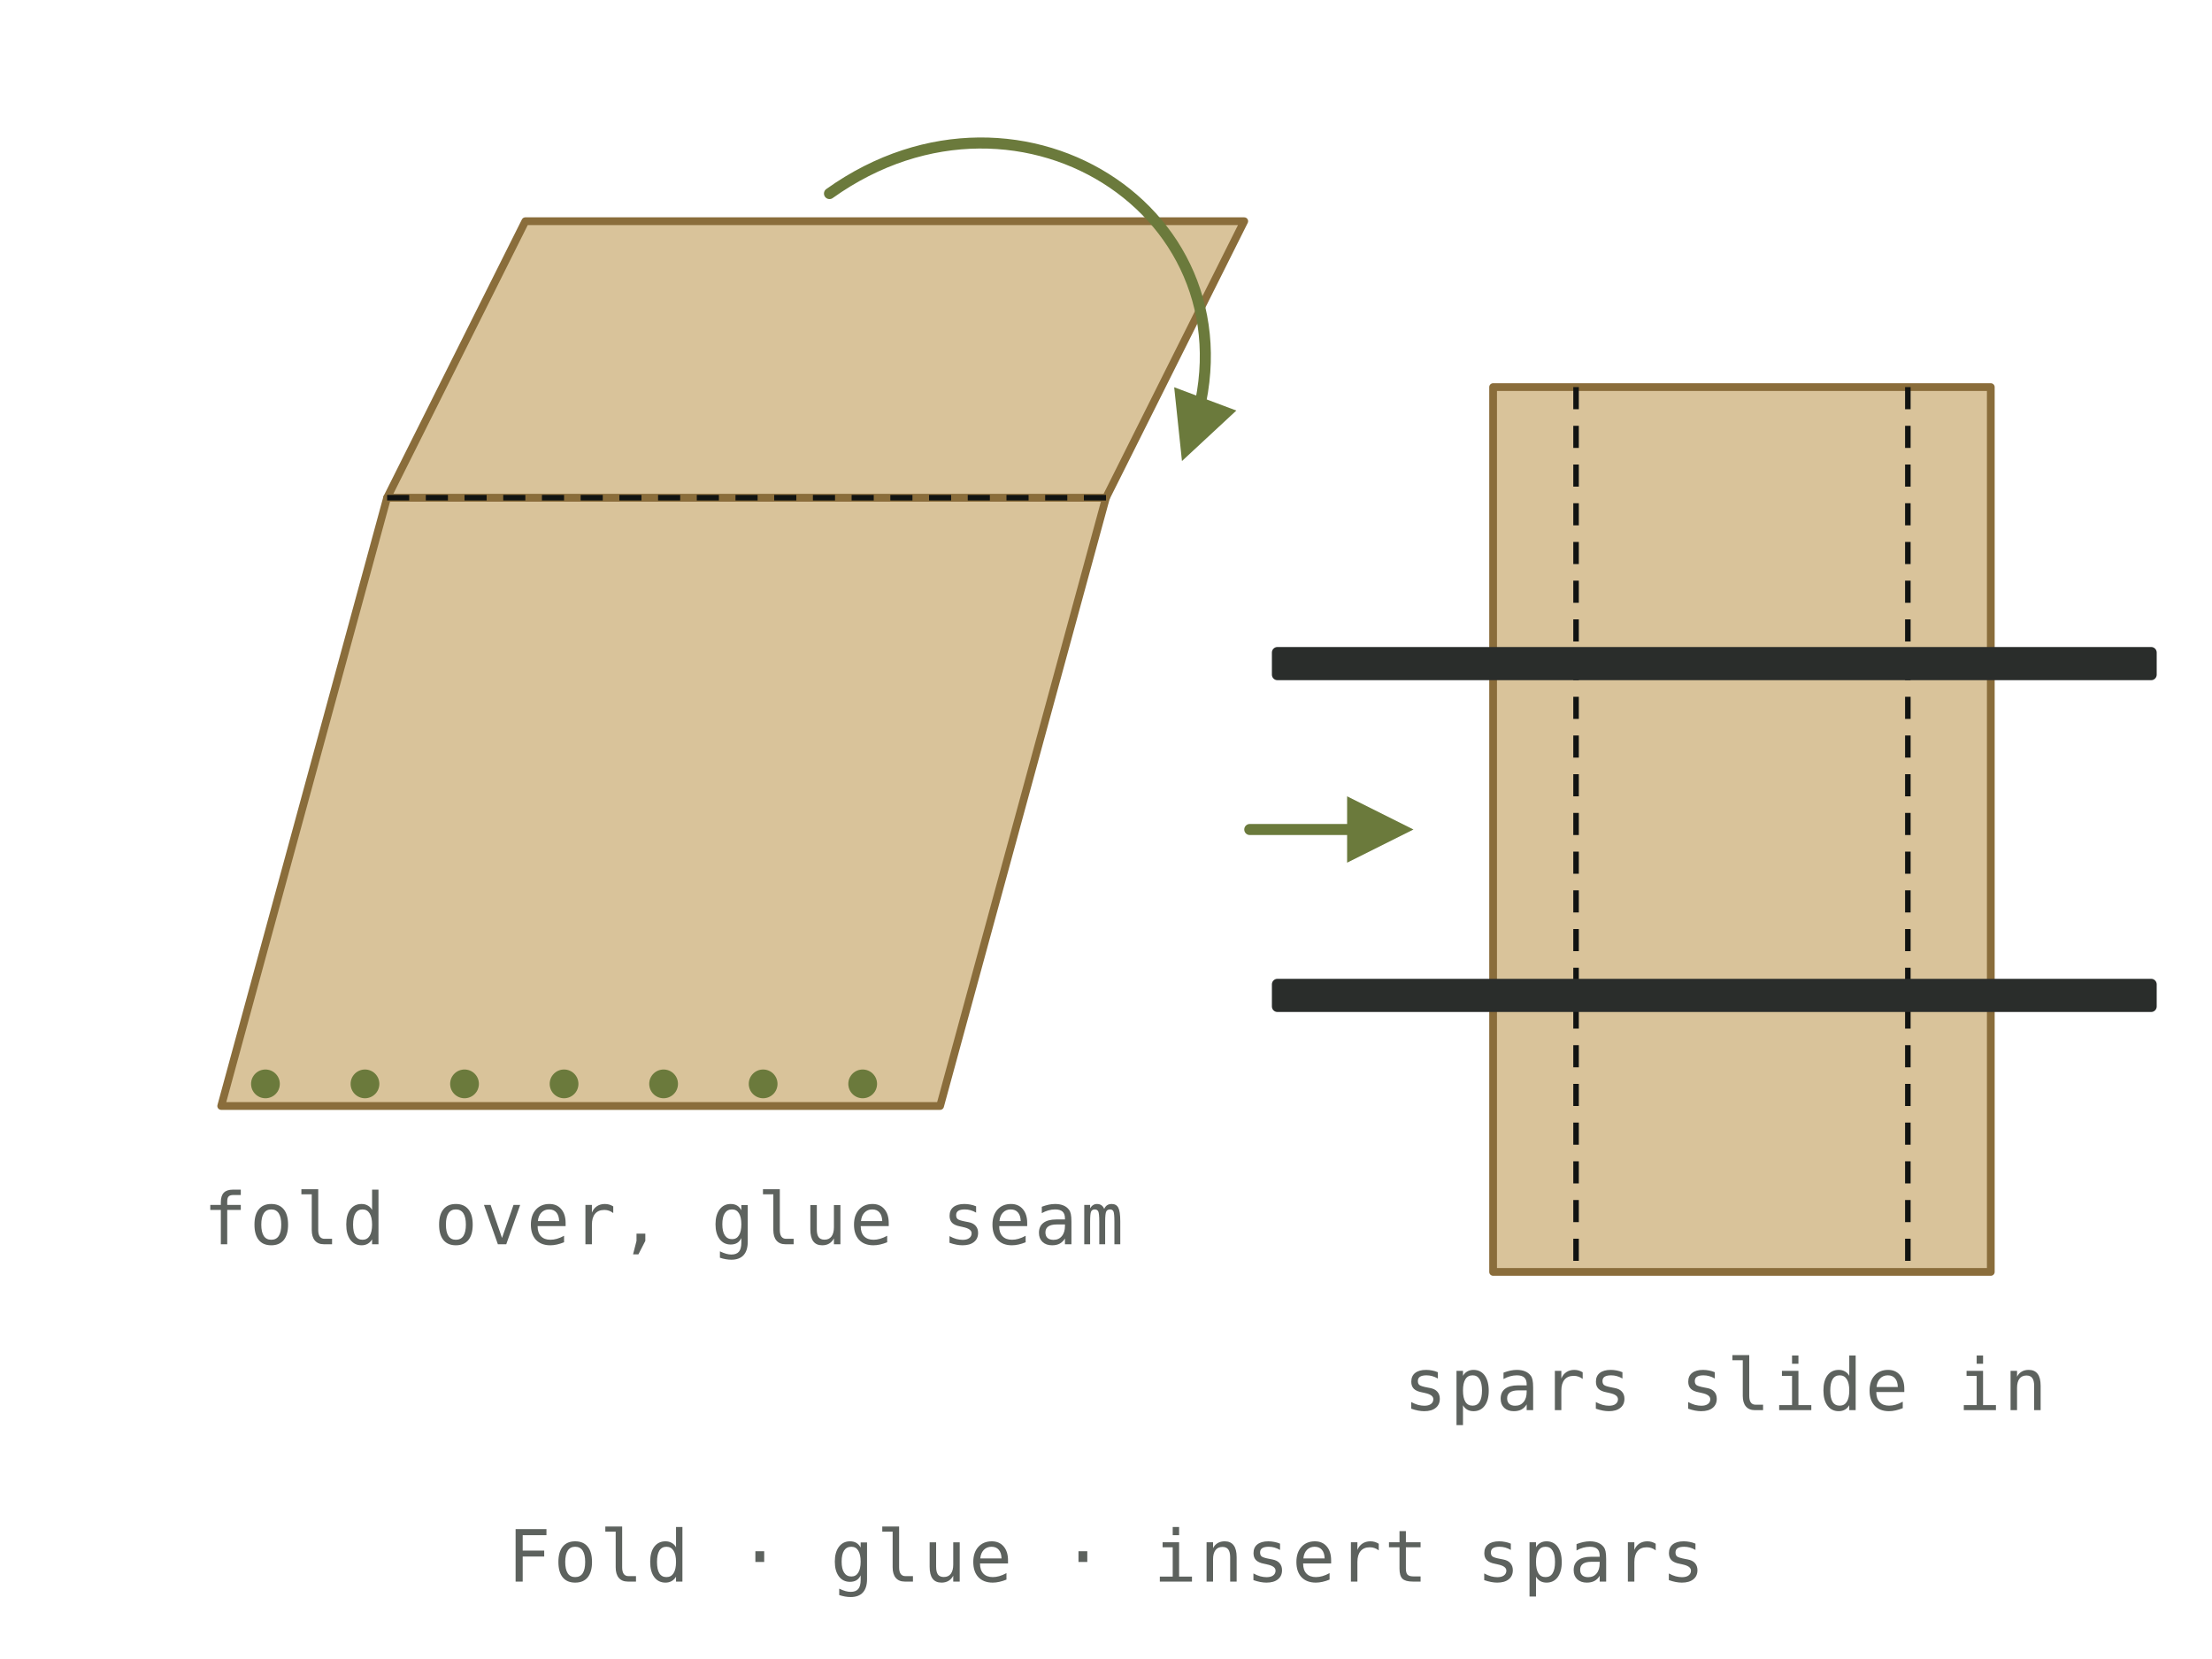
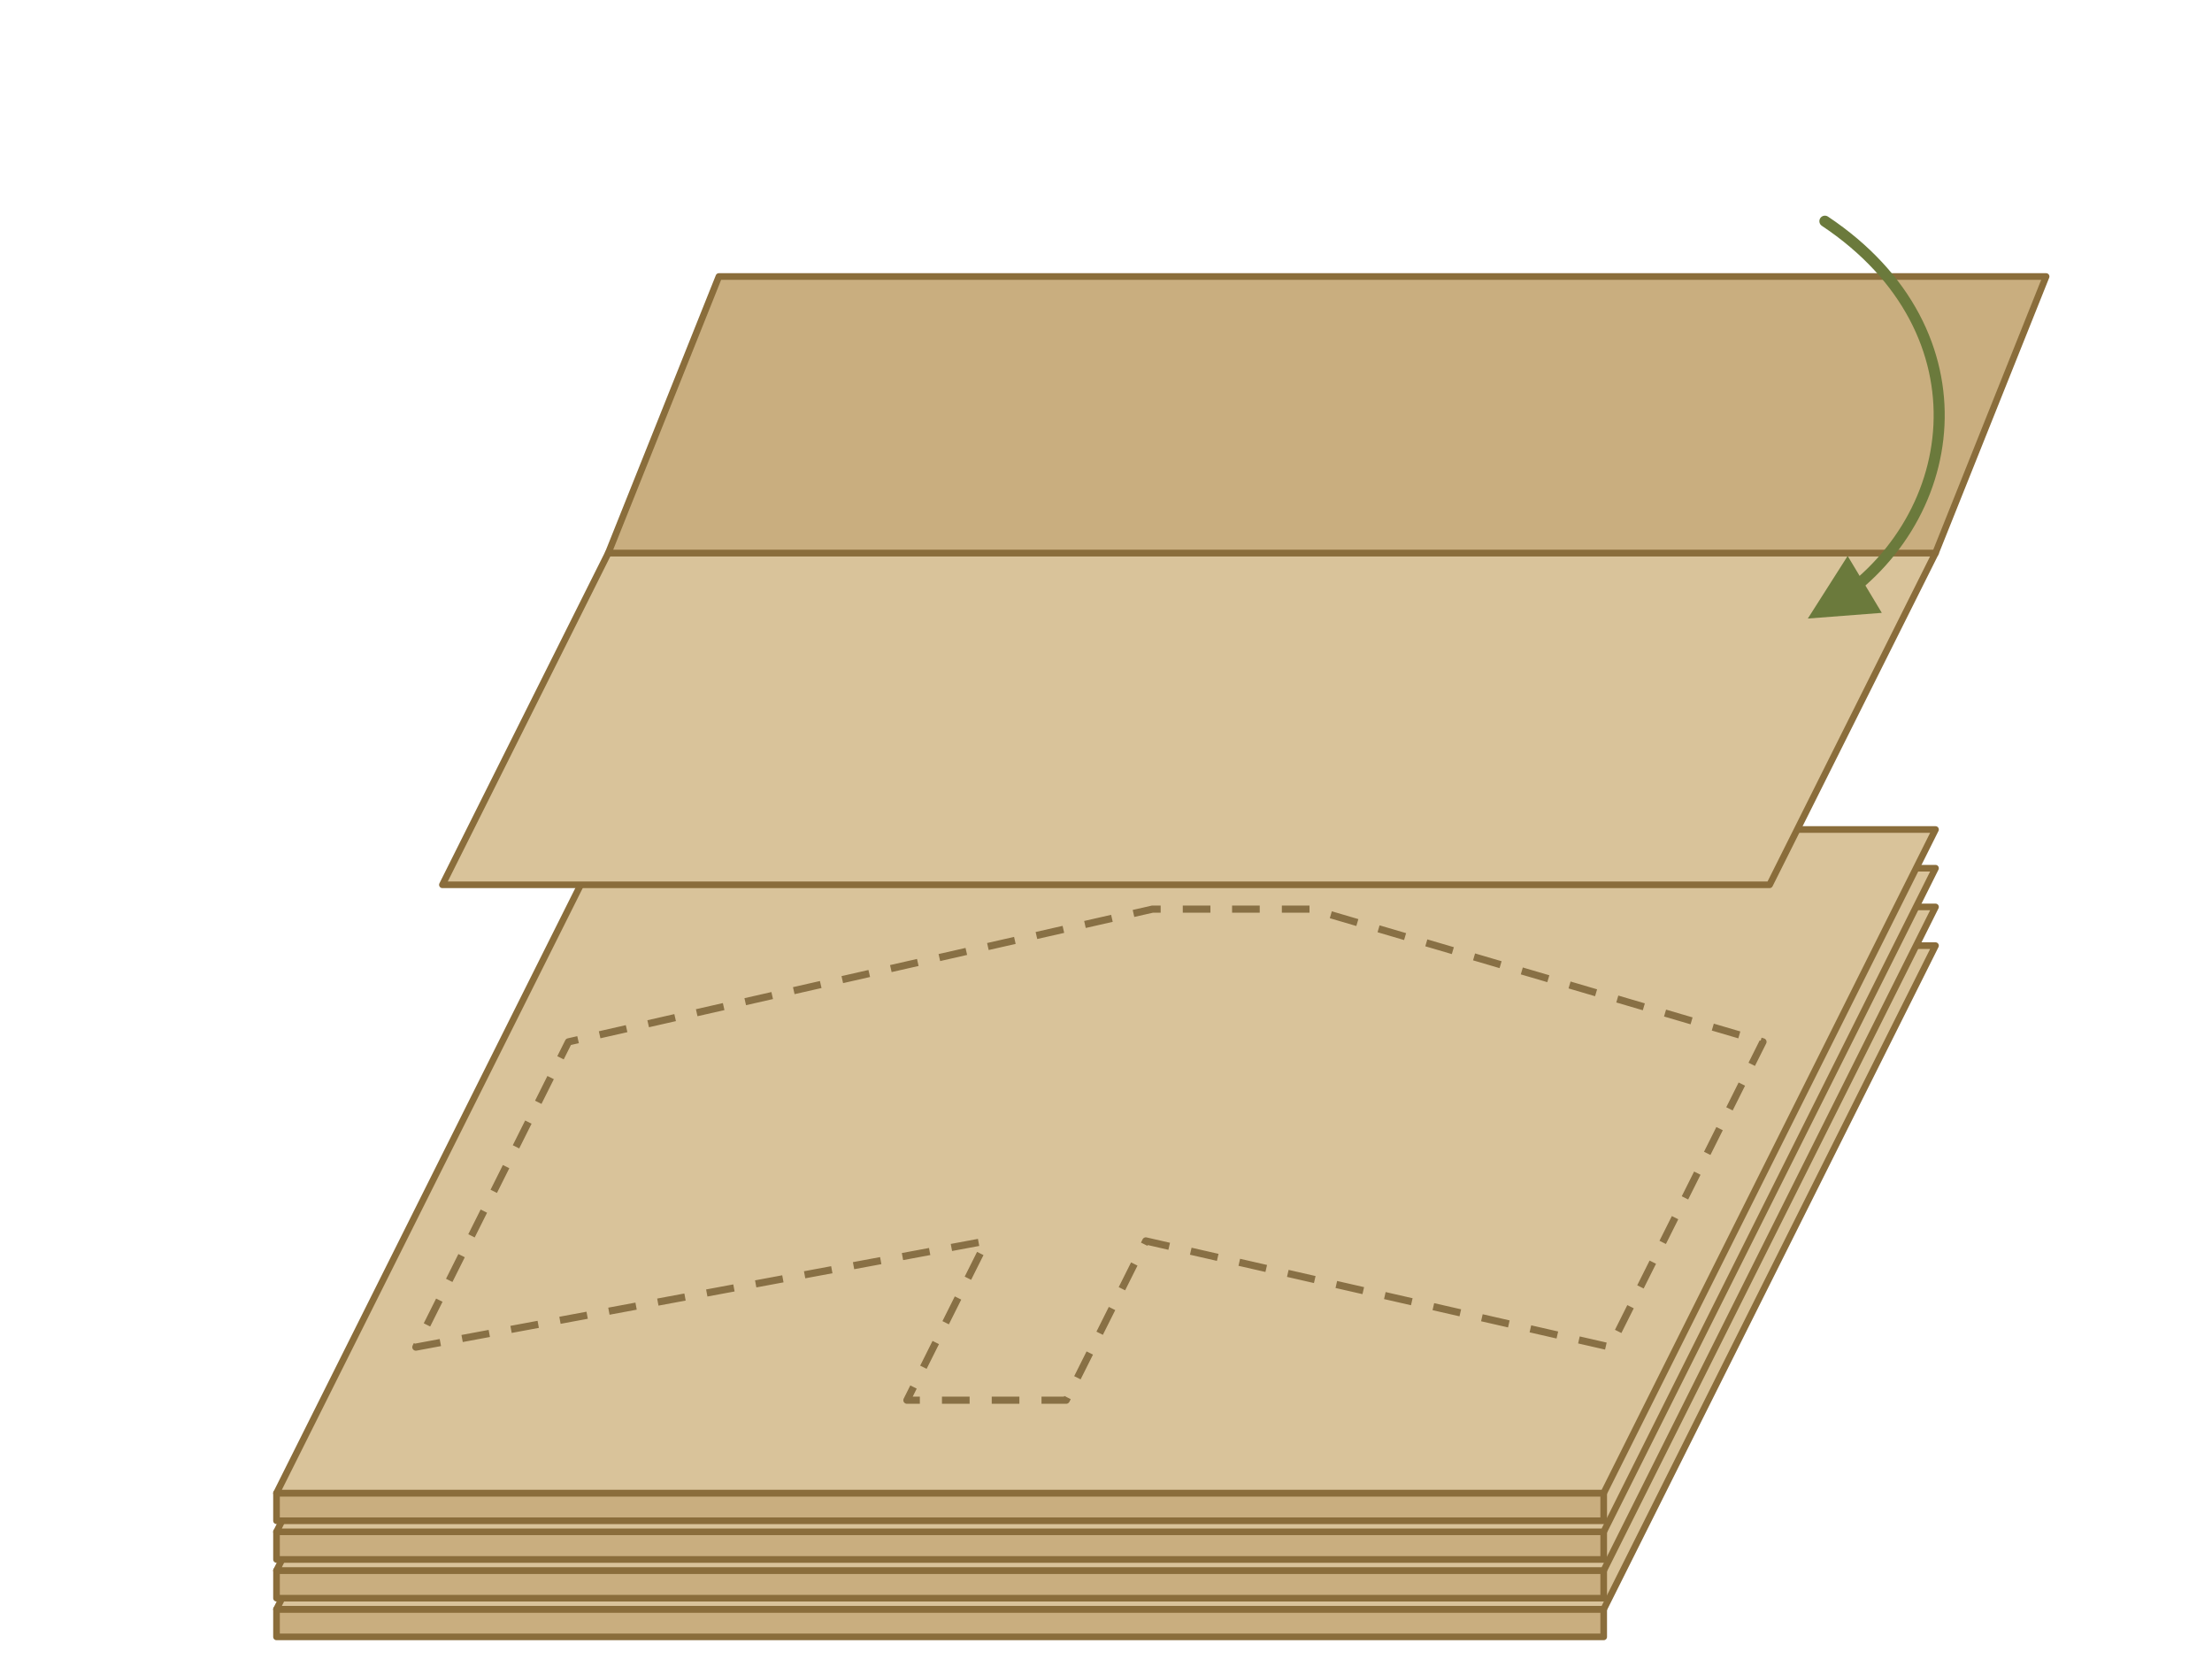
<svg xmlns="http://www.w3.org/2000/svg" viewBox="0 0 400 300">
  <style>
- .i{stroke:#111312;fill:none;stroke-width:1.6;stroke-linejoin:round;stroke-linecap:round}
- .f{fill:#e6e4dc}.c{fill:#d9c39a;stroke:#8a6d3b;stroke-width:1.4;stroke-linejoin:round}
- .d{stroke:#111312;stroke-width:1;stroke-dasharray:4 3;fill:none}
- .a{stroke:#6b7a3c;fill:none;stroke-width:2;stroke-linecap:round;stroke-linejoin:round}
- .af{fill:#6b7a3c}.k{fill:#2a2d2b}.g{fill:#6b7a3c}
- text{font:500 13px ui-monospace,Menlo,Consolas,monospace;letter-spacing:.04em;fill:#5d625e;text-transform:uppercase}
- @media (prefers-color-scheme: dark){.i,.d{stroke:#e8e9e4}.c{fill:#8a7550;stroke:#d9c39a}.a{stroke:#a3b46a}.af,.g{fill:#a3b46a}.k{fill:#c9ccc5}text{fill:#8d928c}}
+ .c{fill:#d9c39a;stroke:#8a6d3b;stroke-width:1.2;stroke-linejoin:round}
+ .e{fill:#c9ae7f;stroke:#8a6d3b;stroke-width:1.2;stroke-linejoin:round}
+ .o{fill:none;stroke:#6e5428;stroke-width:1.3;stroke-dasharray:5 4;stroke-linejoin:round;opacity:.75}
+ .a{fill:none;stroke:#6b7a3c;stroke-width:2;stroke-linecap:round}
+ .af{fill:#6b7a3c}
+ @media (prefers-color-scheme: dark){.c{fill:#8a7550;stroke:#d9c39a}.e{fill:#6f5e40;stroke:#d9c39a}.o{stroke:#f0deb8}.a{stroke:#a3b46a}.af{fill:#a3b46a}}
</style>
  <defs>
    <marker id="m" viewBox="0 0 10 10" refX="7" refY="5" markerWidth="6" markerHeight="6" orient="auto">
      <path d="M0,0 L10,5 L0,10 z" class="af" />
    </marker>
  </defs>
-   <polygon class="c" points="40.0,200.0 170.0,200.0 200.0,90.0 70.0,90.0" />
-   <polygon class="c" points="70.0,90.0 200.0,90.0 225.0,40.0 95.0,40.0" />
-   <polyline class="d" points="70.0,90.0 200.0,90.0" />
-   <path class="a" d="M150,35 C185,10 230,40 215,80" marker-end="url(#m)" />
-   <text x="120" y="225" text-anchor="middle">fold over, glue seam</text>
-   <circle cx="48" cy="196" r="2.6" class="g" />
-   <circle cx="66" cy="196" r="2.6" class="g" />
-   <circle cx="84" cy="196" r="2.6" class="g" />
-   <circle cx="102" cy="196" r="2.6" class="g" />
-   <circle cx="120" cy="196" r="2.6" class="g" />
-   <circle cx="138" cy="196" r="2.6" class="g" />
-   <circle cx="156" cy="196" r="2.6" class="g" />
-   <polygon class="c" points="270.0,70.0 360.0,70.0 360.0,230.0 270.0,230.0" />
-   <polyline class="d" points="285.0,70.0 285.0,230.0" />
-   <polyline class="d" points="345.0,70.0 345.0,230.0" />
-   <rect x="230" y="117" width="160" height="6" rx="1" class="k" />
-   <rect x="230" y="177" width="160" height="6" rx="1" class="k" />
-   <path class="a" d="M226,150 L252,150" marker-end="url(#m)" />
-   <text x="312" y="255" text-anchor="middle">spars slide in</text>
-   <text x="200" y="286" text-anchor="middle">Fold · glue · insert spars</text>
+   <polygon class="e" points="50.0,291.0 290.0,291.0 290.0,296.0 50.0,296.0" />
+   <polygon class="c" points="110.0,171.0 350.0,171.0 290.0,291.0 50.0,291.0" />
+   <polygon class="e" points="50.0,284.0 290.0,284.0 290.0,289.0 50.0,289.0" />
+   <polygon class="c" points="110.0,164.0 350.0,164.0 290.0,284.0 50.0,284.0" />
+   <polygon class="e" points="50.0,277.0 290.0,277.0 290.0,282.0 50.0,282.0" />
+   <polygon class="c" points="110.0,157.0 350.0,157.0 290.0,277.0 50.0,277.0" />
+   <polygon class="e" points="50.0,270.0 290.0,270.0 290.0,275.0 50.0,275.0" />
+   <polygon class="c" points="110.0,150.0 350.0,150.0 290.0,270.0 50.0,270.0" />
+   <polygon class="o" points="222.8,164.4 237.2,164.4 318.8,188.4 291.2,243.6 207.2,224.4 192.8,253.2 164.0,253.2 178.4,224.4 75.2,243.6 102.8,188.4 208.4,164.4" />
+   <polygon class="c" points="110.0,100.0 350.0,100.0 320.0,160.0 80.0,160.0" />
+   <polygon class="e" points="110.0,100.0 350.0,100.0 370.0,50.0 130.0,50.0" />
+   <path class="a" d="M330,40 C360,60 355,95 330,110" marker-end="url(#m)" />
</svg>
